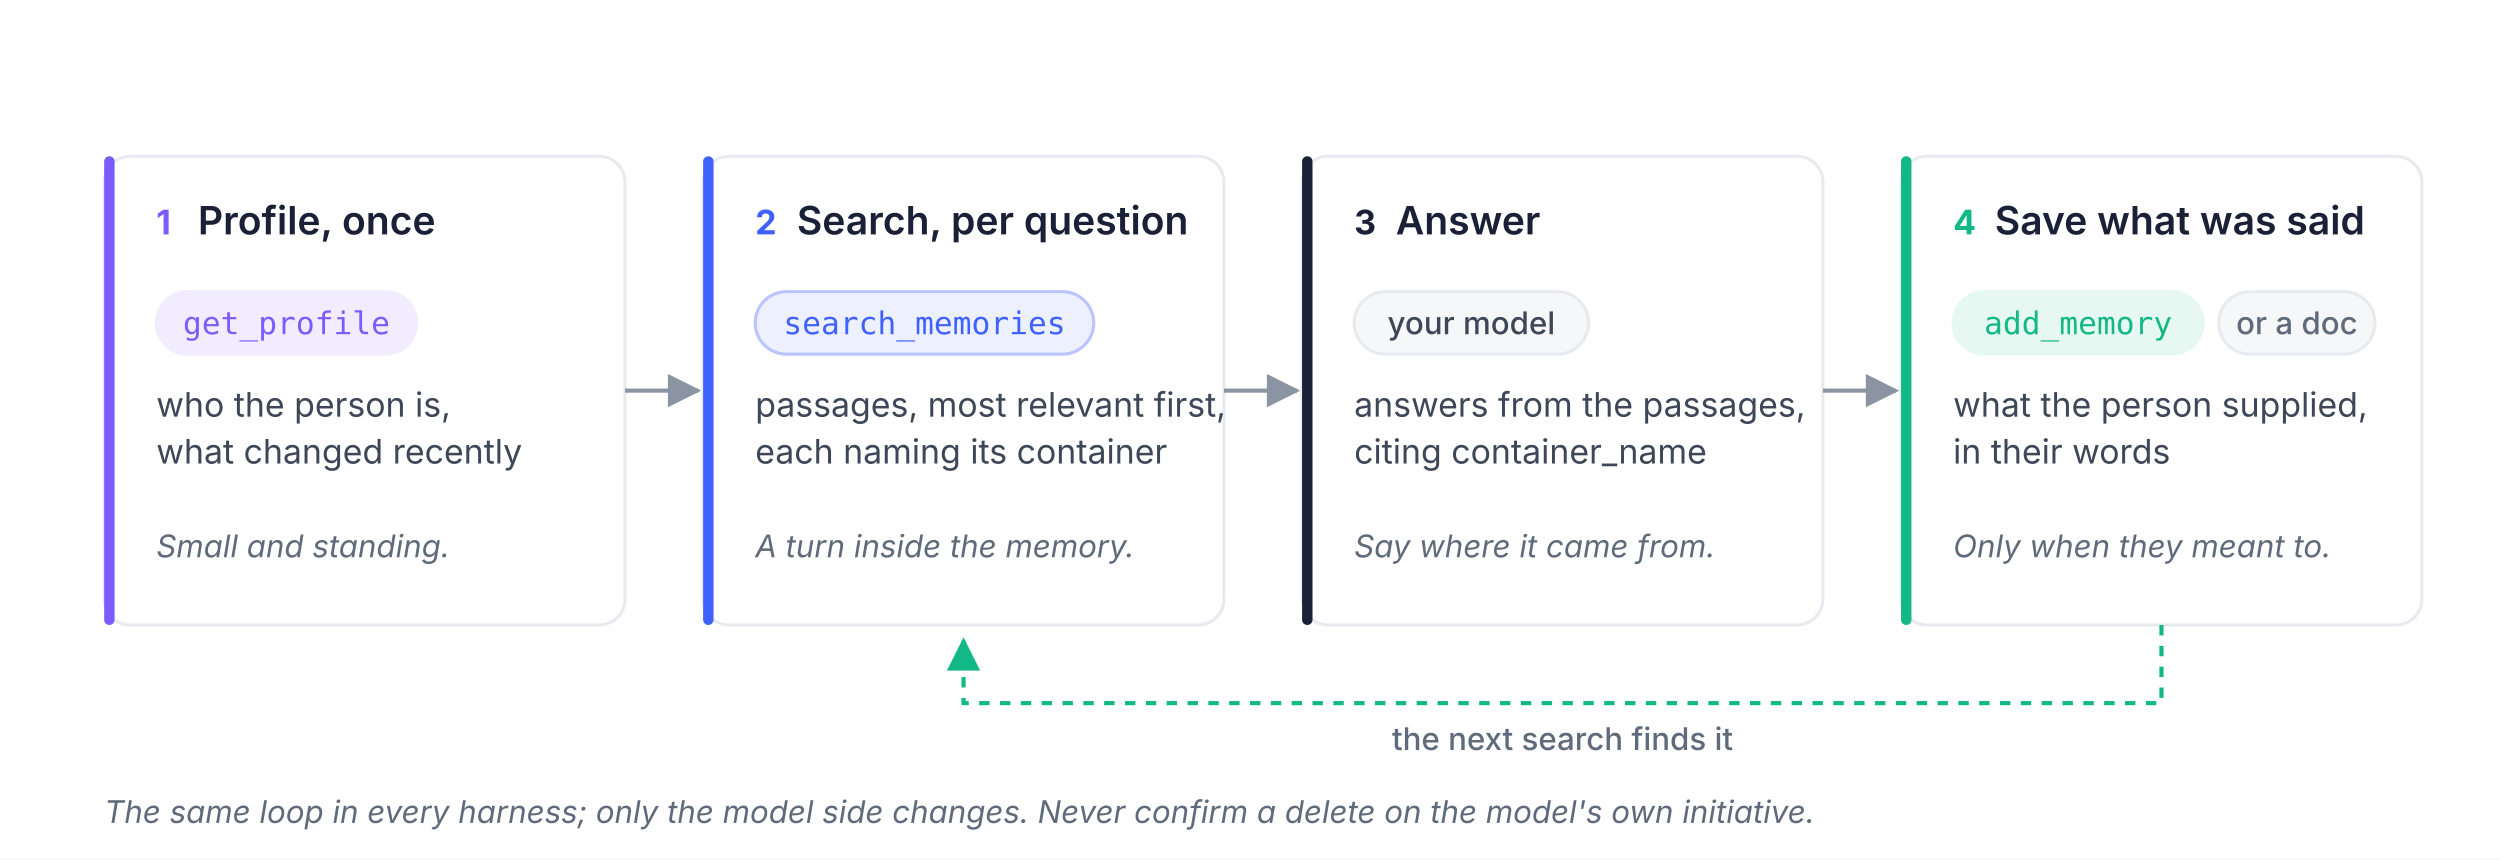
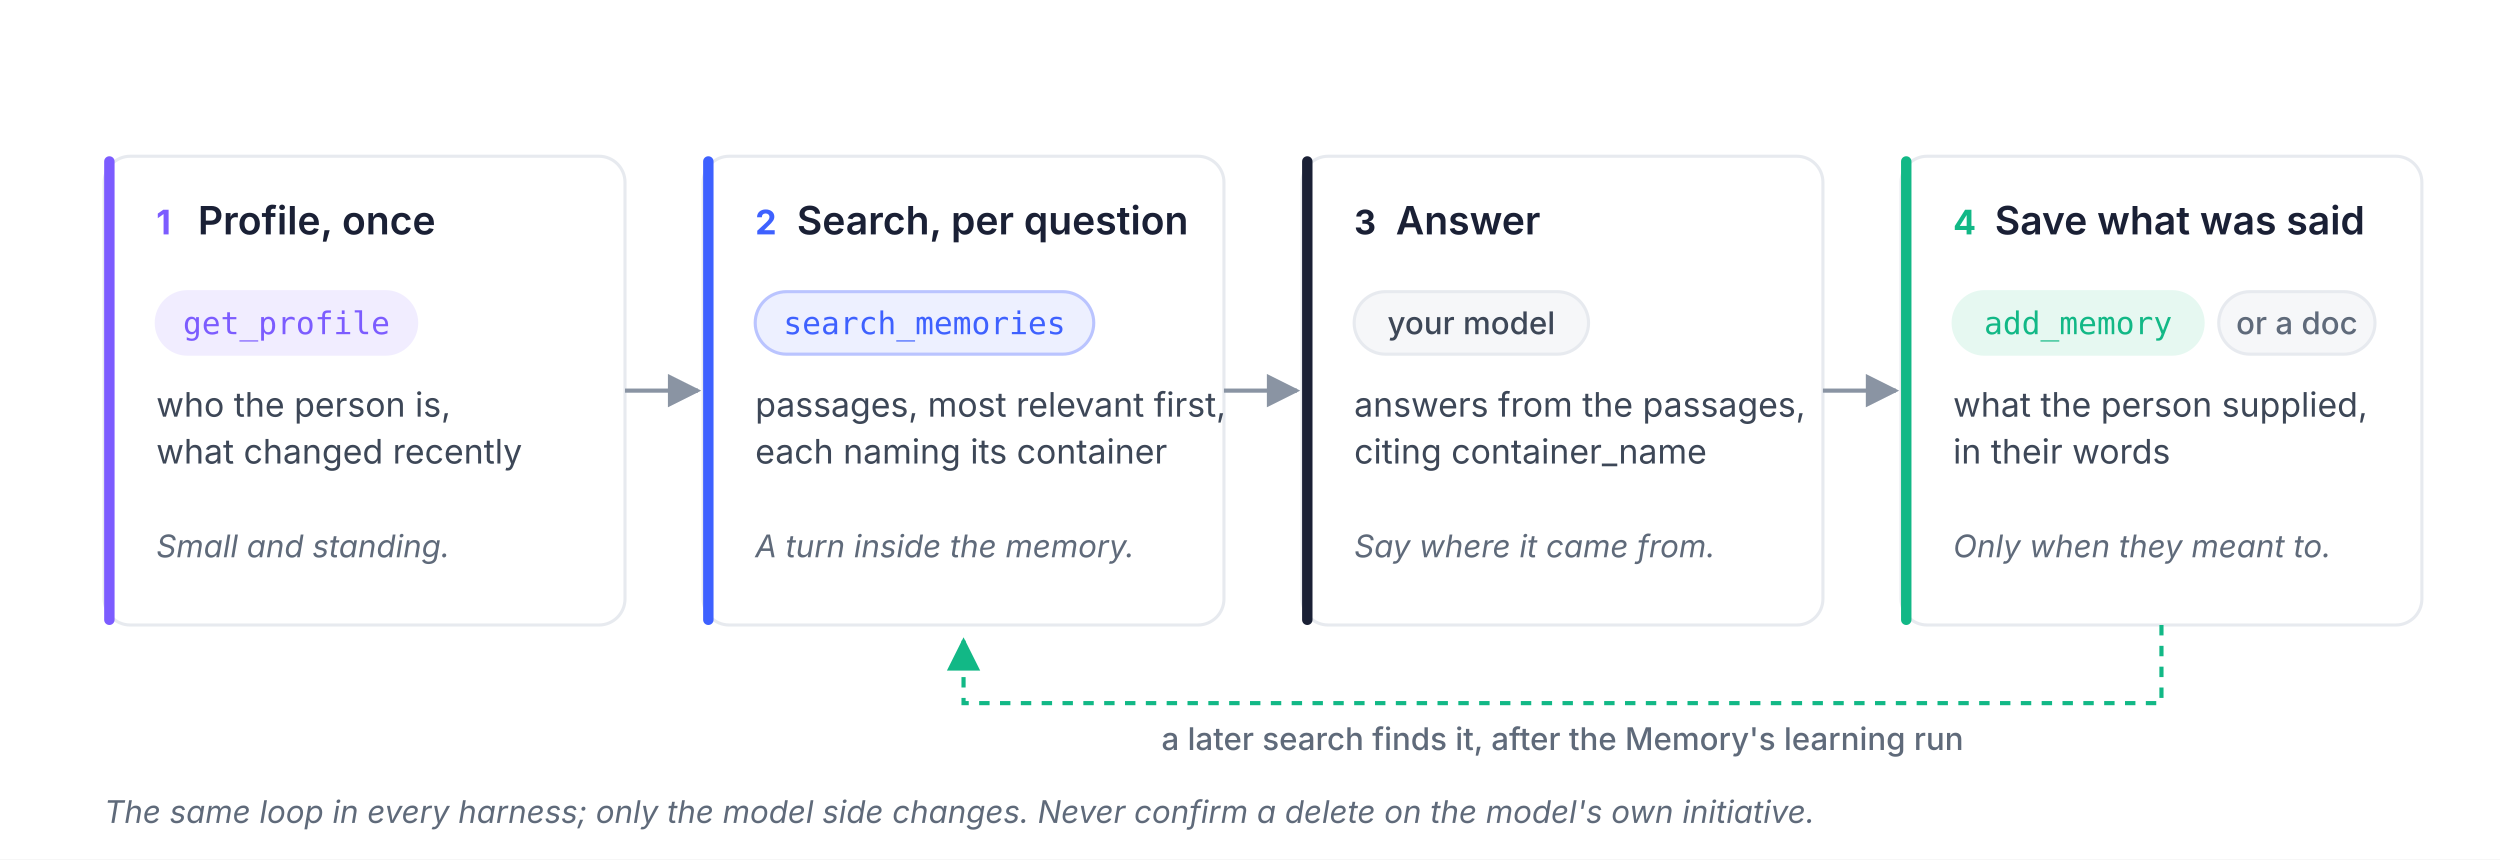
<svg xmlns="http://www.w3.org/2000/svg" viewBox="0 0 960 330" width="960" height="330" role="img" font-family="Inter, 'Noto Sans', 'Helvetica Neue', Arial, sans-serif">
  <defs>
    <marker id="arr-s" viewBox="0 0 10 10" refX="9" refY="5" markerWidth="8" markerHeight="8" orient="auto-start-reverse">
      <path d="M 0 0 L 10 5 L 0 10 z" fill="#8a94a3" />
    </marker>
    <marker id="arr-b" viewBox="0 0 10 10" refX="9" refY="5" markerWidth="8" markerHeight="8" orient="auto-start-reverse">
      <path d="M 0 0 L 10 5 L 0 10 z" fill="#3e61ff" />
    </marker>
    <marker id="arr-g" viewBox="0 0 10 10" refX="9" refY="5" markerWidth="8" markerHeight="8" orient="auto-start-reverse">
      <path d="M 0 0 L 10 5 L 0 10 z" fill="#12b886" />
    </marker>
    <marker id="arr-d" viewBox="0 0 10 10" refX="9" refY="5" markerWidth="8" markerHeight="8" orient="auto-start-reverse">
      <path d="M 0 0 L 10 5 L 0 10 z" fill="#d64545" />
    </marker>
  </defs>
  <rect width="960" height="330" fill="#ffffff" />
  <rect x="40" y="60" width="200" height="180" rx="10" fill="#fff" stroke="#e7eaef" stroke-width="1.2" />
  <rect x="40" y="60" width="4" height="180" rx="2" fill="#7c5cff" />
  <text x="60" y="90" font-family="Inter, 'Noto Sans', 'Helvetica Neue', Arial, sans-serif" font-size="13" font-weight="700" fill="#7c5cff" text-anchor="start">1</text>
  <text x="76" y="90" font-family="Inter, 'Noto Sans', 'Helvetica Neue', Arial, sans-serif" font-size="15" font-weight="600" fill="#1a2035" text-anchor="start">Profile, once</text>
  <path d="M 240 150 L 268 150" fill="none" stroke="#8a94a3" stroke-width="1.6" marker-end="url(#arr-s)" />
  <rect x="270" y="60" width="200" height="180" rx="10" fill="#fff" stroke="#e7eaef" stroke-width="1.2" />
  <rect x="270" y="60" width="4" height="180" rx="2" fill="#3e61ff" />
  <text x="290" y="90" font-family="Inter, 'Noto Sans', 'Helvetica Neue', Arial, sans-serif" font-size="13" font-weight="700" fill="#3e61ff" text-anchor="start">2</text>
  <text x="306" y="90" font-family="Inter, 'Noto Sans', 'Helvetica Neue', Arial, sans-serif" font-size="15" font-weight="600" fill="#1a2035" text-anchor="start">Search, per question</text>
  <path d="M 470 150 L 498 150" fill="none" stroke="#8a94a3" stroke-width="1.6" marker-end="url(#arr-s)" />
  <rect x="500" y="60" width="200" height="180" rx="10" fill="#fff" stroke="#e7eaef" stroke-width="1.2" />
  <rect x="500" y="60" width="4" height="180" rx="2" fill="#1a2035" />
  <text x="520" y="90" font-family="Inter, 'Noto Sans', 'Helvetica Neue', Arial, sans-serif" font-size="13" font-weight="700" fill="#1a2035" text-anchor="start">3</text>
  <text x="536" y="90" font-family="Inter, 'Noto Sans', 'Helvetica Neue', Arial, sans-serif" font-size="15" font-weight="600" fill="#1a2035" text-anchor="start">Answer</text>
  <path d="M 700 150 L 728 150" fill="none" stroke="#8a94a3" stroke-width="1.6" marker-end="url(#arr-s)" />
  <rect x="730" y="60" width="200" height="180" rx="10" fill="#fff" stroke="#e7eaef" stroke-width="1.2" />
  <rect x="730" y="60" width="4" height="180" rx="2" fill="#12b886" />
  <text x="750" y="90" font-family="Inter, 'Noto Sans', 'Helvetica Neue', Arial, sans-serif" font-size="13" font-weight="700" fill="#12b886" text-anchor="start">4</text>
  <text x="766" y="90" font-family="Inter, 'Noto Sans', 'Helvetica Neue', Arial, sans-serif" font-size="15" font-weight="600" fill="#1a2035" text-anchor="start">Save what was said</text>
  <rect x="60" y="112" width="100" height="24" rx="12.0" fill="#f1edff" stroke="#f1edff" stroke-width="1.2" />
  <text x="110.0" y="128.32" font-family="'JetBrains Mono', SFMono-Regular, Menlo, Consolas, monospace" font-size="12" font-weight="500" fill="#7c5cff" text-anchor="middle">get_profile</text>
  <text x="60" y="160" font-family="Inter, 'Noto Sans', 'Helvetica Neue', Arial, sans-serif" font-size="13" font-weight="400" fill="#3d4757" text-anchor="start">who the person is,</text>
  <text x="60" y="178" font-family="Inter, 'Noto Sans', 'Helvetica Neue', Arial, sans-serif" font-size="13" font-weight="400" fill="#3d4757" text-anchor="start">what changed recently</text>
  <text x="60" y="214" font-family="Inter, 'Noto Sans', 'Helvetica Neue', Arial, sans-serif" font-size="12" font-weight="400" fill="#5f6a7a" text-anchor="start" font-style="italic">Small and standing.</text>
  <rect x="290" y="112" width="130" height="24" rx="12.0" fill="#edf0ff" stroke="#bac4ff" stroke-width="1.2" />
  <text x="355.0" y="128.32" font-family="'JetBrains Mono', SFMono-Regular, Menlo, Consolas, monospace" font-size="12" font-weight="500" fill="#3e61ff" text-anchor="middle">search_memories</text>
  <text x="290" y="160" font-family="Inter, 'Noto Sans', 'Helvetica Neue', Arial, sans-serif" font-size="13" font-weight="400" fill="#3d4757" text-anchor="start">passages, most relevant first,</text>
  <text x="290" y="178" font-family="Inter, 'Noto Sans', 'Helvetica Neue', Arial, sans-serif" font-size="13" font-weight="400" fill="#3d4757" text-anchor="start">each naming its container</text>
  <text x="290" y="214" font-family="Inter, 'Noto Sans', 'Helvetica Neue', Arial, sans-serif" font-size="12" font-weight="400" fill="#5f6a7a" text-anchor="start" font-style="italic">A turn inside the memory.</text>
  <rect x="520" y="112" width="90" height="24" rx="12.0" fill="#f6f7f9" stroke="#e7eaef" stroke-width="1.2" />
  <text x="565.0" y="128.32" font-family="Inter, 'Noto Sans', 'Helvetica Neue', Arial, sans-serif" font-size="12" font-weight="500" fill="#3d4757" text-anchor="middle">your model</text>
  <text x="520" y="160" font-family="Inter, 'Noto Sans', 'Helvetica Neue', Arial, sans-serif" font-size="13" font-weight="400" fill="#3d4757" text-anchor="start">answers from the passages,</text>
  <text x="520" y="178" font-family="Inter, 'Noto Sans', 'Helvetica Neue', Arial, sans-serif" font-size="13" font-weight="400" fill="#3d4757" text-anchor="start">citing container_name</text>
  <text x="520" y="214" font-family="Inter, 'Noto Sans', 'Helvetica Neue', Arial, sans-serif" font-size="12" font-weight="400" fill="#5f6a7a" text-anchor="start" font-style="italic">Say where it came from.</text>
  <rect x="750" y="112" width="96" height="24" rx="12.0" fill="#e6f8f1" stroke="#e6f8f1" stroke-width="1.2" />
  <text x="798.0" y="128.32" font-family="'JetBrains Mono', SFMono-Regular, Menlo, Consolas, monospace" font-size="12" font-weight="500" fill="#12b886" text-anchor="middle">add_memory</text>
  <rect x="852" y="112" width="60" height="24" rx="12.0" fill="#f6f7f9" stroke="#e7eaef" stroke-width="1.2" />
  <text x="882.0" y="128.32" font-family="Inter, 'Noto Sans', 'Helvetica Neue', Arial, sans-serif" font-size="12" font-weight="500" fill="#5f6a7a" text-anchor="middle">or a doc</text>
  <text x="750" y="160" font-family="Inter, 'Noto Sans', 'Helvetica Neue', Arial, sans-serif" font-size="13" font-weight="400" fill="#3d4757" text-anchor="start">what the person supplied,</text>
  <text x="750" y="178" font-family="Inter, 'Noto Sans', 'Helvetica Neue', Arial, sans-serif" font-size="13" font-weight="400" fill="#3d4757" text-anchor="start">in their words</text>
  <text x="750" y="214" font-family="Inter, 'Noto Sans', 'Helvetica Neue', Arial, sans-serif" font-size="12" font-weight="400" fill="#5f6a7a" text-anchor="start" font-style="italic">Only when they meant to.</text>
  <path d="M 830.0 240 L 830.0 270 L 370.0 270 L 370.0 246" fill="none" stroke="#12b886" stroke-width="1.6" stroke-dasharray="4 4" marker-end="url(#arr-g)" />
-   <text x="600.0" y="288" font-family="Inter, 'Noto Sans', 'Helvetica Neue', Arial, sans-serif" font-size="12" font-weight="500" fill="#5f6a7a" text-anchor="middle">the next search finds it</text>
+   <text x="600.0" y="288" font-family="Inter, 'Noto Sans', 'Helvetica Neue', Arial, sans-serif" font-size="12" font-weight="500" fill="#5f6a7a" text-anchor="middle">a later search finds it, after the Memory's learning run</text>
  <text x="40" y="316" font-family="Inter, 'Noto Sans', 'Helvetica Neue', Arial, sans-serif" font-size="12" font-weight="400" fill="#5f6a7a" text-anchor="start" font-style="italic">The same loop in every harness; only the model side changes. Never confirm a delete on the model's own initiative.</text>
</svg>
